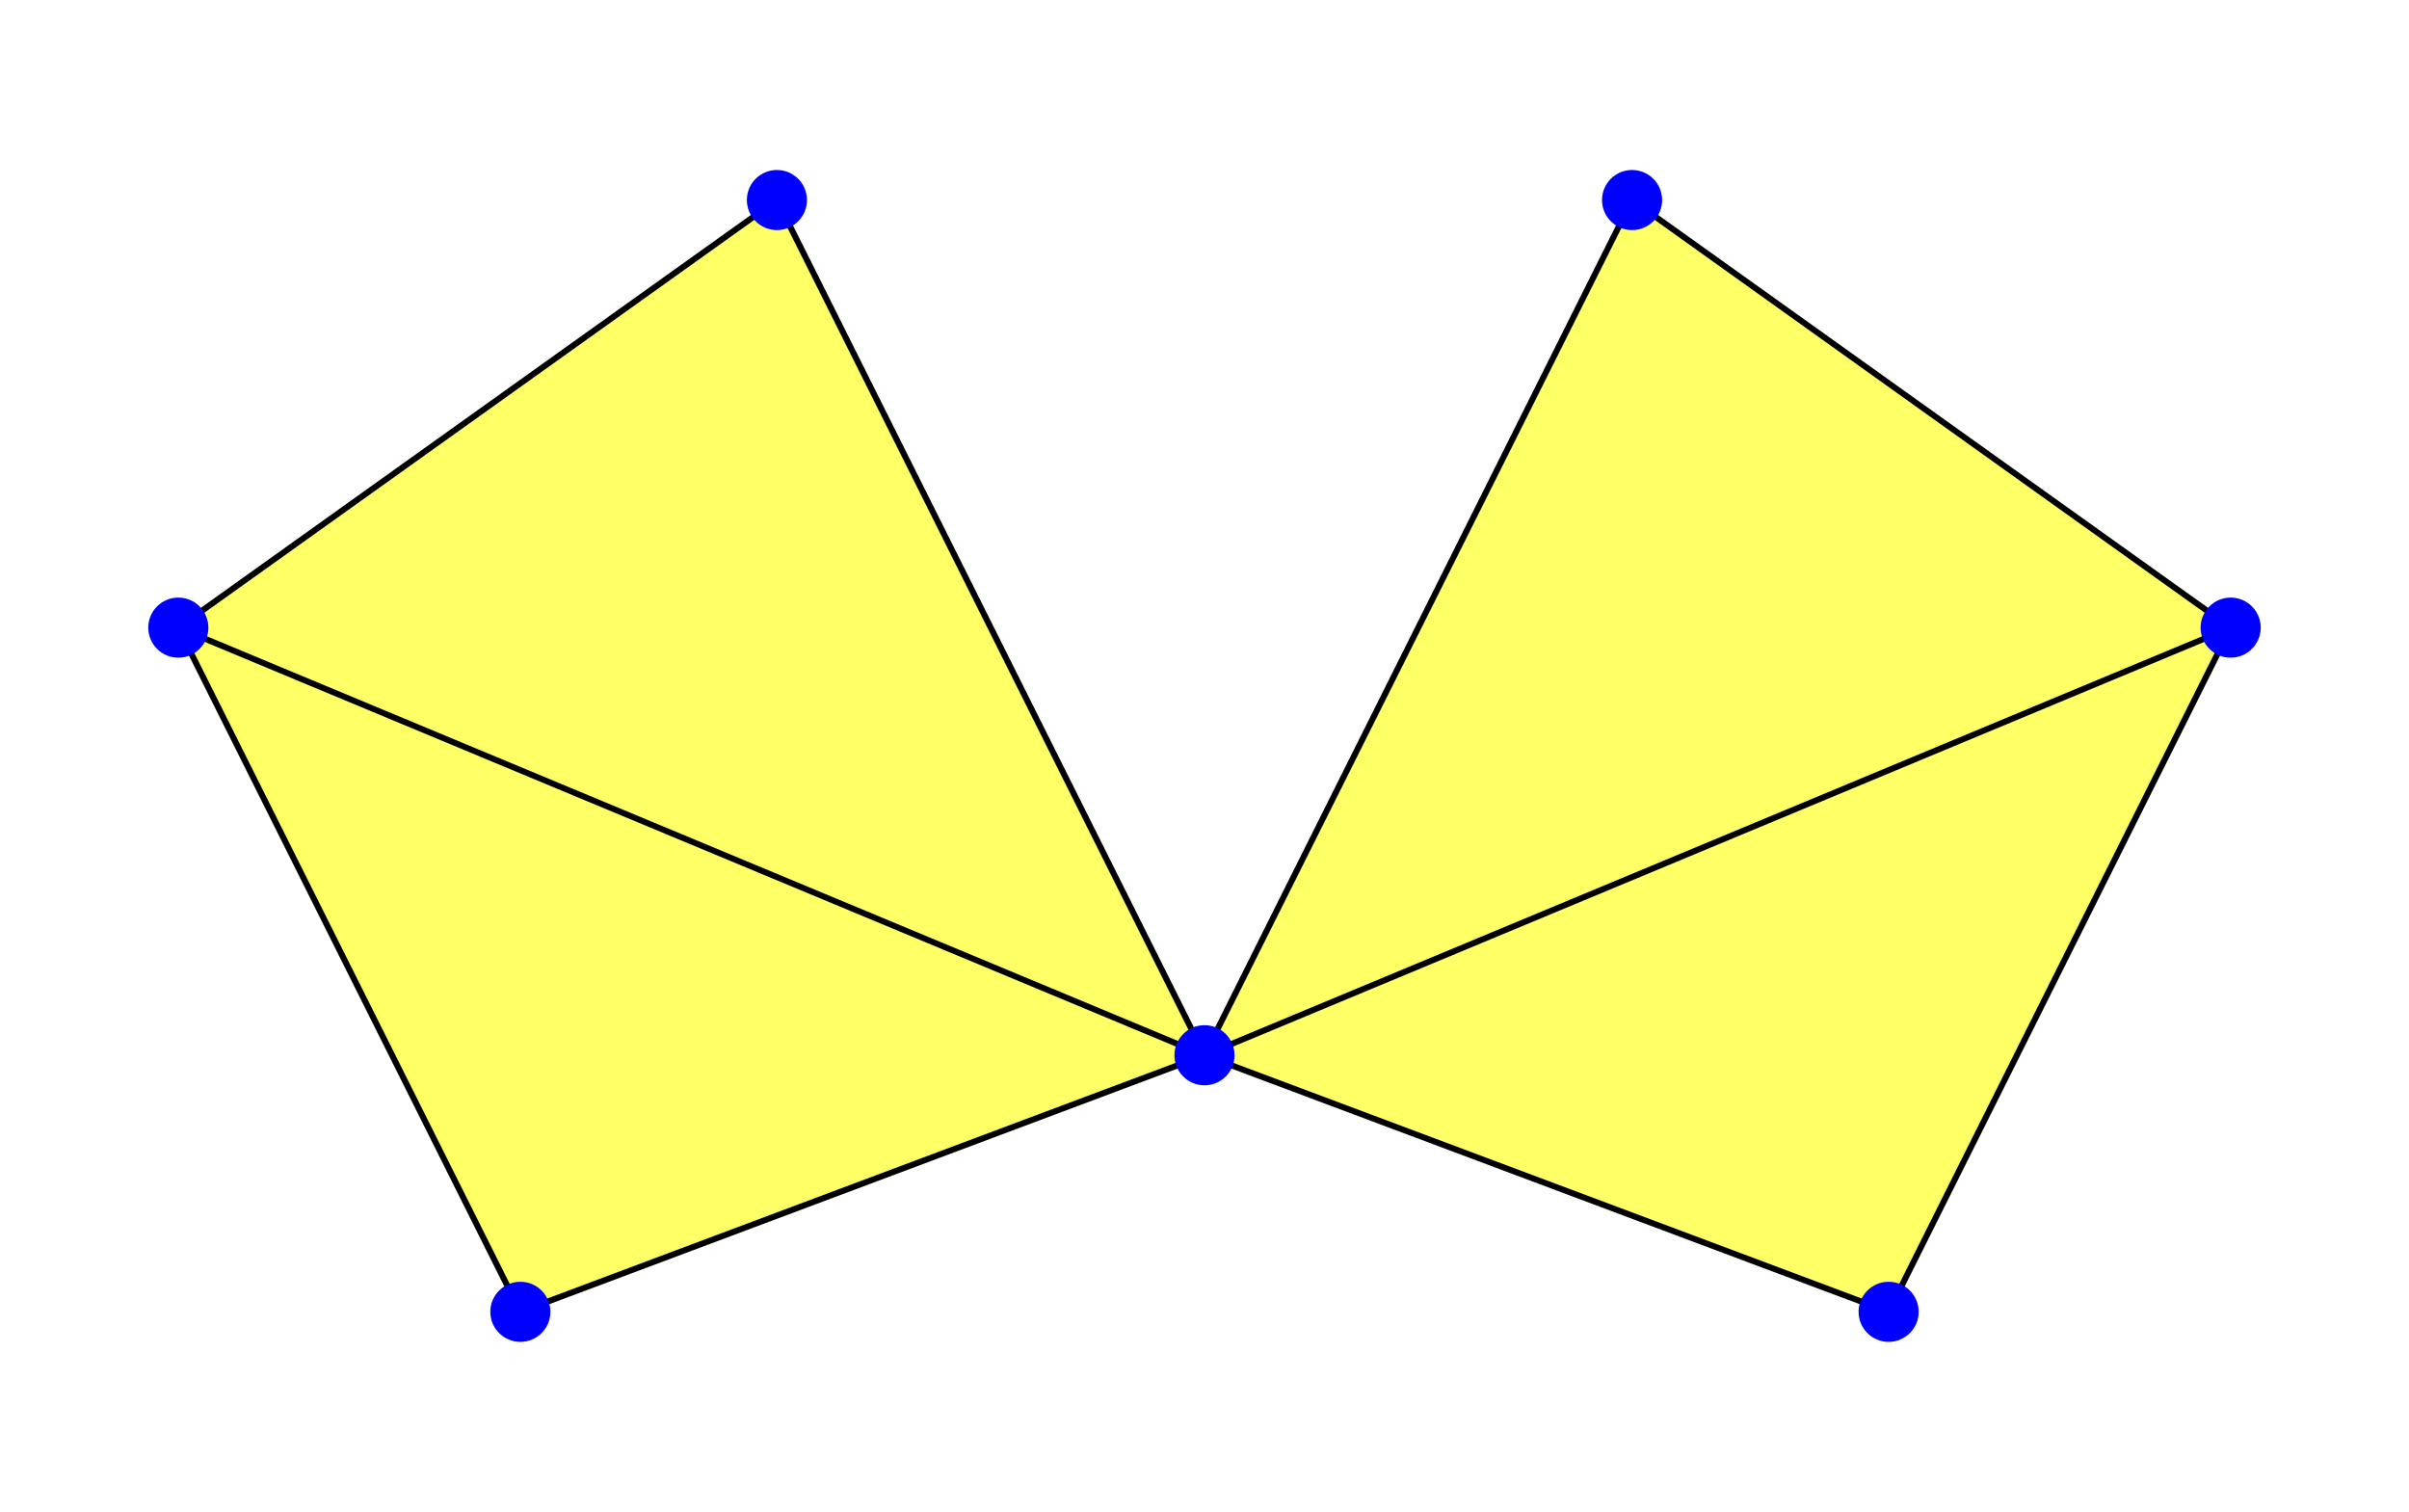
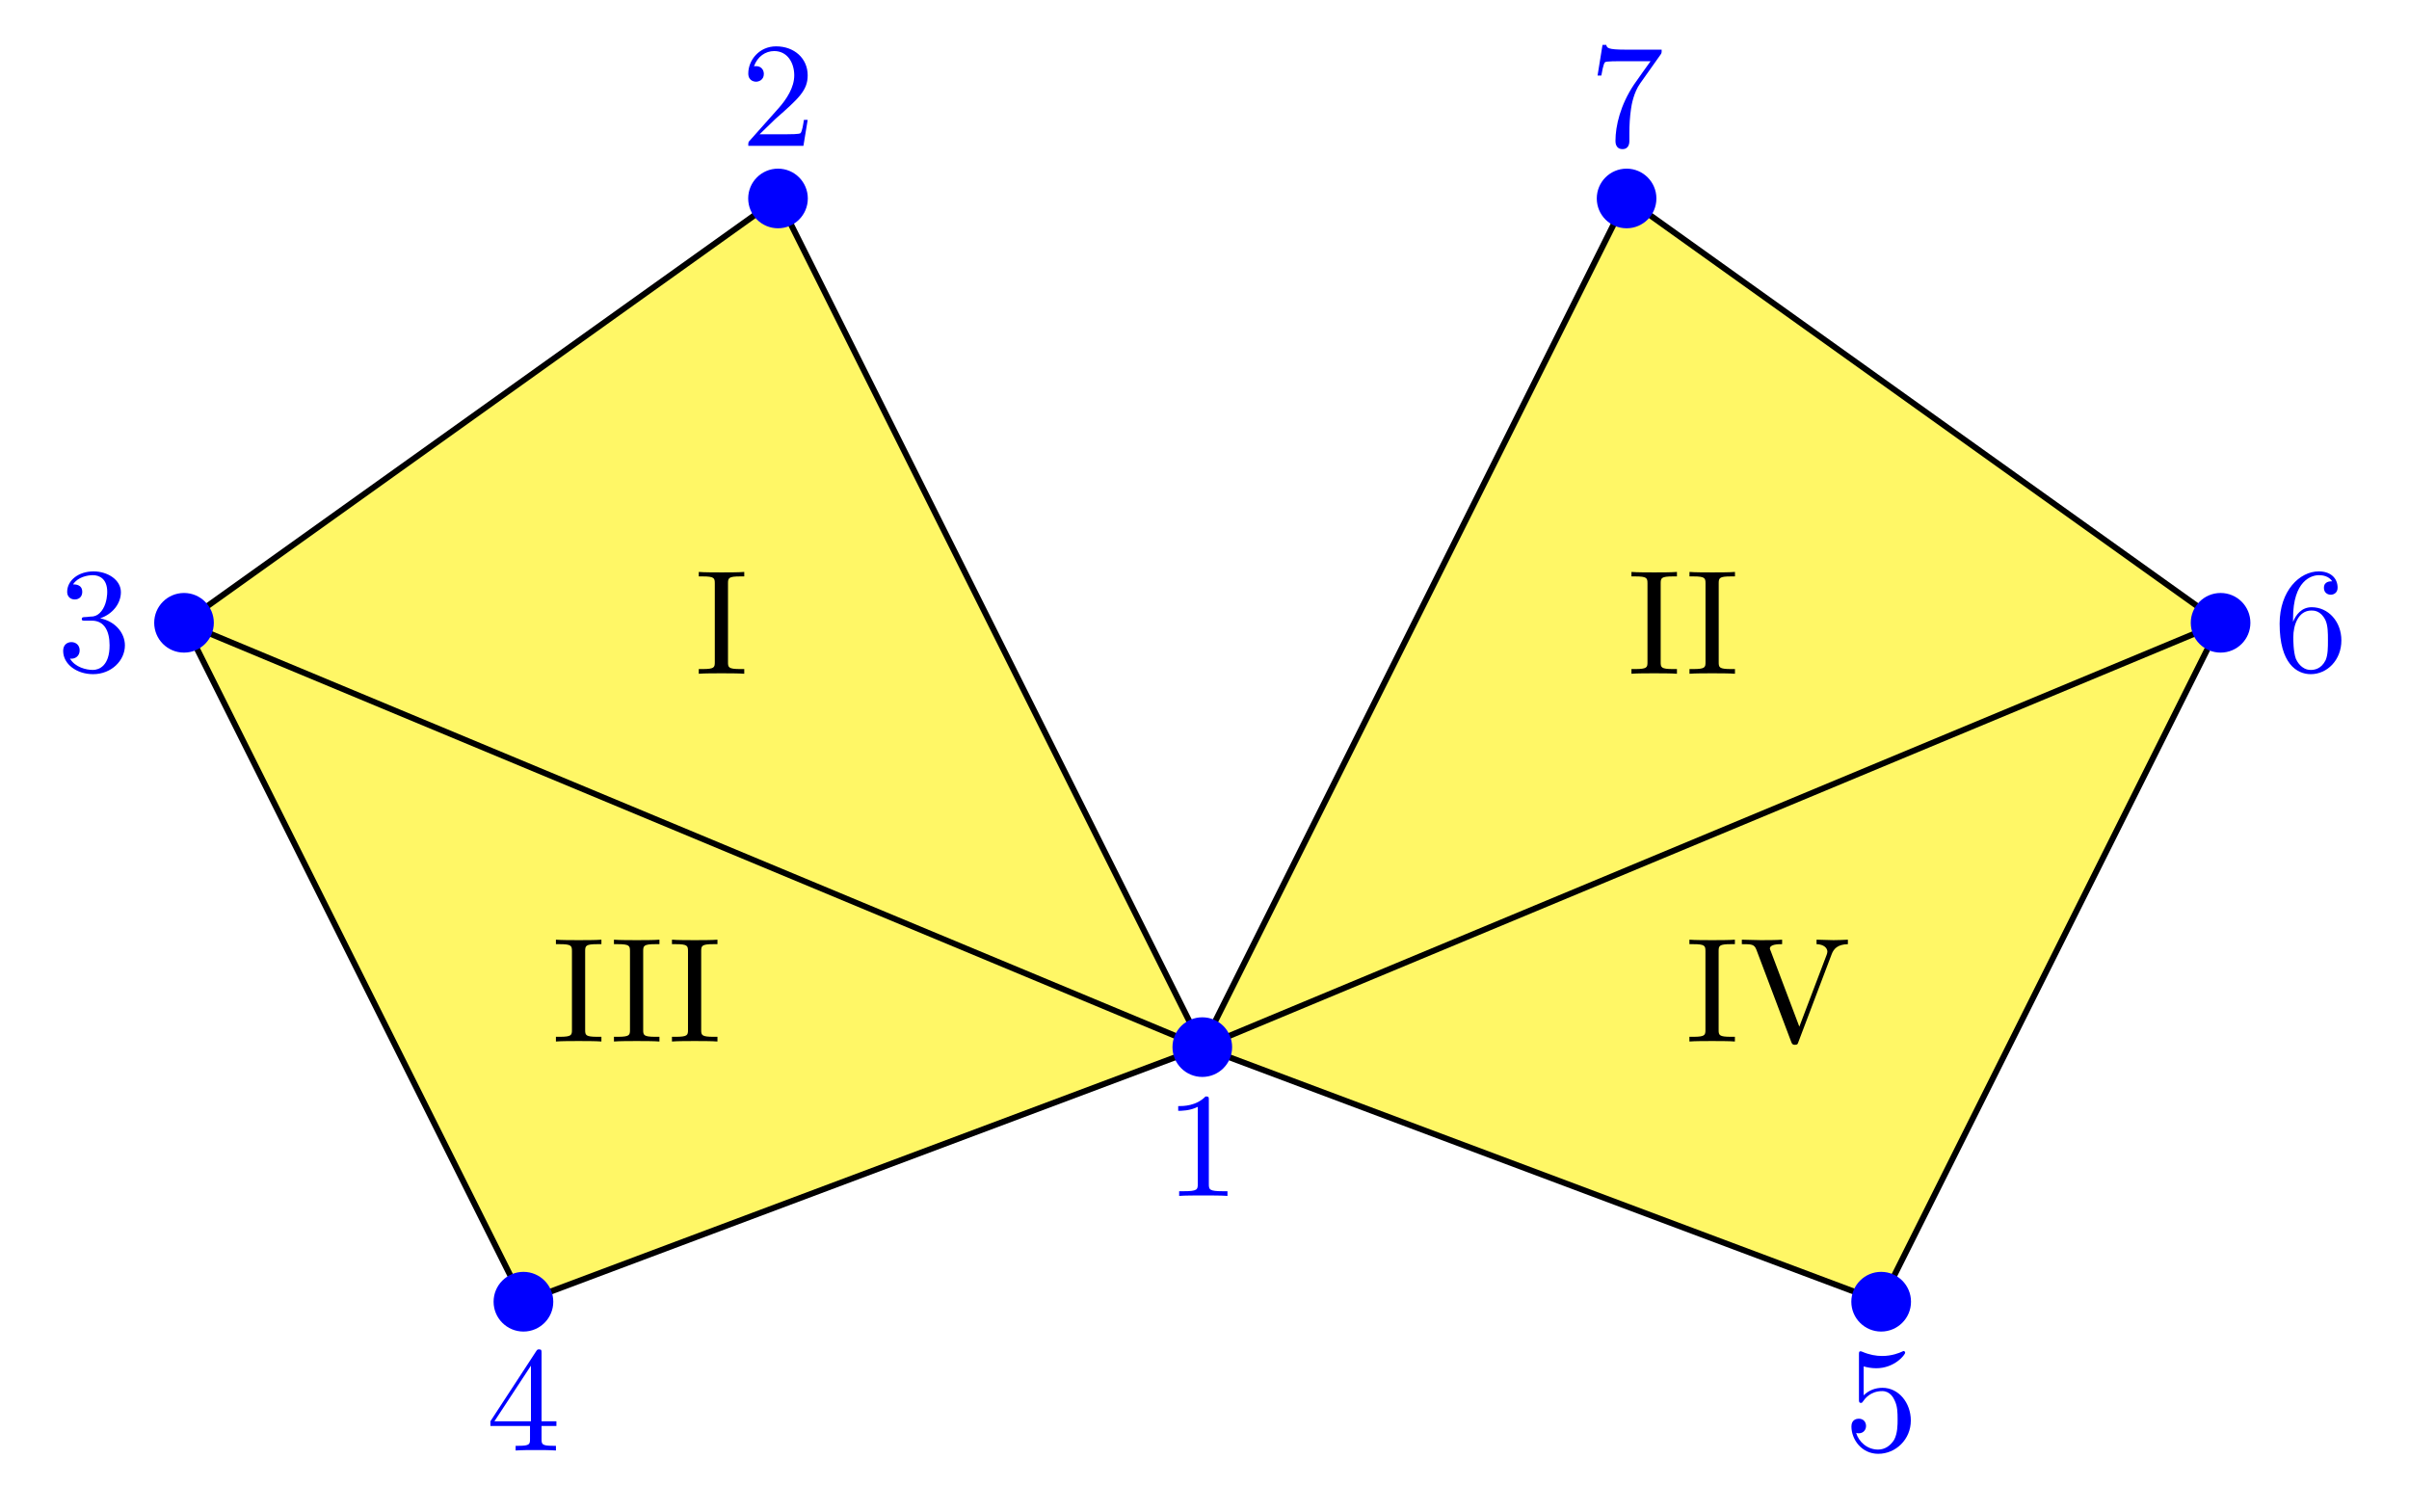
- <svg xmlns="http://www.w3.org/2000/svg" width="160.305pt" height="100.598pt" viewBox="-80.152 -30.382 160.305 100.598 ">
-   <g transform="translate(0,70.21587 ) scale(1,-1) translate(0,30.38219 )">
-     <g stroke="#000" fill="#000">
-       <g stroke-width="0.4">
-         <g fill="#ff6">
-           <g stroke-linejoin="round">
-             <g stroke="#000">
-               <path d=" M 0.0 0.0 L -45.525 -17.072 L -68.286 28.453 Z M 0.0 0.0 L -68.286 28.453 L -28.453 56.905 Z  " />
-             </g>
-           </g>
-         </g>
-         <g fill="#ff6">
-           <g stroke-linejoin="round">
-             <g stroke="#000">
-               <path d=" M 0.0 0.0 L 28.453 56.905 L 68.286 28.453 Z M 0.0 0.0 L 68.286 28.453 L 45.525 -17.072 Z  " />
-             </g>
-           </g>
-         </g>
-         <g fill="#00f">
-           <g fill="#00f">
-             <path d=" M 2.0 0.0 C 2.0 1.105 1.105 2.0 0.0 2.0 C -1.105 2.0 -2.0 1.105 -2.0 0.0 C -2.0 -1.105 -1.105 -2.0 0.0 -2.0 C 1.105 -2.0 2.0 -1.105 2.0 0.0 Z M 0.0 0.0  " stroke="none" />
-           </g>
-           <g fill="#000">
-             <text style="stroke:none" transform="scale(1,-1) translate(0.0,0)" text-anchor="middle" font-size="10">
-               <g fill="#000">
-                 <g stroke="none"> </g>
-               </g>
-             </text>
-           </g>
-         </g>
-         <g stroke="#00f" fill="#00f">
-           <g stroke="#00f" fill="#00f">
-  </g>
-           <g transform="translate(-2.5,-9.9774)">
-             <g fill="#00f">
-               <text style="stroke:none" transform="scale(1,-1) translate(2.5,0)" text-anchor="middle" font-size="10">
-                 <g fill="#00f">
-                   <g stroke="none"> 1</g>
-                 </g>
-               </text>
-             </g>
-           </g>
-         </g>
-         <g fill="#00f">
-           <g fill="#00f">
-             <path d=" M -26.453 56.905 C -26.453 58.01 -27.348 58.905 -28.453 58.905 C -29.557 58.905 -30.453 58.01 -30.453 56.905 C -30.453 55.801 -29.557 54.905 -28.453 54.905 C -27.348 54.905 -26.453 55.801 -26.453 56.905 Z M -28.453 56.905  " stroke="none" />
-           </g>
-           <g transform="translate(-28.45273,56.90549)">
-             <g fill="#000">
-               <text style="stroke:none" transform="scale(1,-1) translate(0.0,0)" text-anchor="middle" font-size="10">
-                 <g fill="#000">
-                   <g stroke="none"> </g>
-                 </g>
-               </text>
-             </g>
-           </g>
-         </g>
-         <g stroke="#00f" fill="#00f">
-           <g stroke="#00f" fill="#00f">
-  </g>
-           <g transform="translate(-30.95273,60.43846)">
-             <g fill="#00f">
-               <text style="stroke:none" transform="scale(1,-1) translate(2.5,0)" text-anchor="middle" font-size="10">
-                 <g fill="#00f">
-                   <g stroke="none"> 2</g>
-                 </g>
-               </text>
-             </g>
-           </g>
-         </g>
-         <g fill="#00f">
-           <g fill="#00f">
-             <path d=" M -66.286 28.453 C -66.286 29.557 -67.182 30.453 -68.286 30.453 C -69.391 30.453 -70.286 29.557 -70.286 28.453 C -70.286 27.348 -69.391 26.453 -68.286 26.453 C -67.182 26.453 -66.286 27.348 -66.286 28.453 Z M -68.286 28.453  " stroke="none" />
-           </g>
-           <g transform="translate(-68.2864,28.45273)">
-             <g fill="#000">
-               <text style="stroke:none" transform="scale(1,-1) translate(0.0,0)" text-anchor="middle" font-size="10">
-                 <g fill="#000">
-                   <g stroke="none"> </g>
-                 </g>
-               </text>
-             </g>
-           </g>
-         </g>
-         <g stroke="#00f" fill="#00f">
-           <g stroke="#00f" fill="#00f">
-  </g>
-           <g transform="translate(-76.81938,25.23051)">
-             <g fill="#00f">
-               <text style="stroke:none" transform="scale(1,-1) translate(2.5,0)" text-anchor="middle" font-size="10">
-                 <g fill="#00f">
-                   <g stroke="none"> 3</g>
-                 </g>
-               </text>
-             </g>
-           </g>
-         </g>
-         <g fill="#00f">
-           <g fill="#00f">
-             <path d=" M -43.525 -17.072 C -43.525 -15.967 -44.42 -15.072 -45.525 -15.072 C -46.629 -15.072 -47.525 -15.967 -47.525 -17.072 C -47.525 -18.176 -46.629 -19.072 -45.525 -19.072 C -44.42 -19.072 -43.525 -18.176 -43.525 -17.072 Z M -45.525 -17.072  " stroke="none" />
-           </g>
-           <g transform="translate(-45.52454,-17.07181)">
-             <g fill="#000">
-               <text style="stroke:none" transform="scale(1,-1) translate(0.0,0)" text-anchor="middle" font-size="10">
-                 <g fill="#000">
-                   <g stroke="none"> </g>
-                 </g>
-               </text>
-             </g>
-           </g>
-         </g>
-         <g stroke="#00f" fill="#00f">
-           <g stroke="#00f" fill="#00f">
-  </g>
-           <g transform="translate(-48.02454,-27.04921)">
-             <g fill="#00f">
-               <text style="stroke:none" transform="scale(1,-1) translate(2.5,0)" text-anchor="middle" font-size="10">
-                 <g fill="#00f">
-                   <g stroke="none"> 4</g>
-                 </g>
-               </text>
-             </g>
-           </g>
-         </g>
-         <g fill="#00f">
-           <g fill="#00f">
-             <path d=" M 47.525 -17.072 C 47.525 -15.967 46.629 -15.072 45.525 -15.072 C 44.42 -15.072 43.525 -15.967 43.525 -17.072 C 43.525 -18.176 44.42 -19.072 45.525 -19.072 C 46.629 -19.072 47.525 -18.176 47.525 -17.072 Z M 45.525 -17.072  " stroke="none" />
-           </g>
-           <g transform="translate(45.52454,-17.07181)">
-             <g fill="#000">
-               <text style="stroke:none" transform="scale(1,-1) translate(0.0,0)" text-anchor="middle" font-size="10">
-                 <g fill="#000">
-                   <g stroke="none"> </g>
-                 </g>
-               </text>
-             </g>
-           </g>
-         </g>
-         <g stroke="#00f" fill="#00f">
-           <g stroke="#00f" fill="#00f">
-  </g>
-           <g transform="translate(43.02454,-27.04921)">
-             <g fill="#00f">
-               <text style="stroke:none" transform="scale(1,-1) translate(2.5,0)" text-anchor="middle" font-size="10">
-                 <g fill="#00f">
-                   <g stroke="none"> 5</g>
-                 </g>
-               </text>
-             </g>
-           </g>
-         </g>
-         <g fill="#00f">
-           <g fill="#00f">
-             <path d=" M 70.286 28.453 C 70.286 29.557 69.391 30.453 68.286 30.453 C 67.182 30.453 66.286 29.557 66.286 28.453 C 66.286 27.348 67.182 26.453 68.286 26.453 C 69.391 26.453 70.286 27.348 70.286 28.453 Z M 68.286 28.453  " stroke="none" />
-           </g>
-           <g transform="translate(68.2864,28.45273)">
-             <g fill="#000">
-               <text style="stroke:none" transform="scale(1,-1) translate(0.0,0)" text-anchor="middle" font-size="10">
-                 <g fill="#000">
-                   <g stroke="none"> </g>
-                 </g>
-               </text>
-             </g>
-           </g>
-         </g>
-         <g stroke="#00f" fill="#00f">
-           <g stroke="#00f" fill="#00f">
-  </g>
-           <g transform="translate(71.81938,25.23051)">
-             <g fill="#00f">
-               <text style="stroke:none" transform="scale(1,-1) translate(2.5,0)" text-anchor="middle" font-size="10">
-                 <g fill="#00f">
-                   <g stroke="none"> 6</g>
-                 </g>
-               </text>
-             </g>
-           </g>
-         </g>
-         <g fill="#00f">
-           <g fill="#00f">
-             <path d=" M 30.453 56.905 C 30.453 58.01 29.557 58.905 28.453 58.905 C 27.348 58.905 26.453 58.01 26.453 56.905 C 26.453 55.801 27.348 54.905 28.453 54.905 C 29.557 54.905 30.453 55.801 30.453 56.905 Z M 28.453 56.905  " stroke="none" />
-           </g>
-           <g transform="translate(28.45273,56.90549)">
-             <g fill="#000">
-               <text style="stroke:none" transform="scale(1,-1) translate(0.0,0)" text-anchor="middle" font-size="10">
-                 <g fill="#000">
-                   <g stroke="none"> </g>
-                 </g>
-               </text>
-             </g>
-           </g>
-         </g>
-         <g stroke="#00f" fill="#00f">
-           <g stroke="#00f" fill="#00f">
-  </g>
-           <g transform="translate(25.95273,60.43846)">
-             <g fill="#00f">
-               <text style="stroke:none" transform="scale(1,-1) translate(2.5,0)" text-anchor="middle" font-size="10">
-                 <g fill="#00f">
-                   <g stroke="none"> 7</g>
-                 </g>
-               </text>
-             </g>
-           </g>
-         </g>
-         <g transform="translate(-43.63086,0.37692)">
-           <g fill="#000">
-             <text style="stroke:none" transform="scale(1,-1) translate(5.69446,0)" text-anchor="middle" font-size="10">
-               <g fill="#000">
-                 <g stroke="none"> III</g>
-               </g>
-             </text>
-           </g>
-         </g>
-         <g transform="translate(-34.05144,25.03564)">
-           <g fill="#000">
-             <text style="stroke:none" transform="scale(1,-1) translate(1.80556,0)" text-anchor="middle" font-size="10">
-               <g fill="#000">
-                 <g stroke="none"> I </g>
-               </g>
-             </text>
-           </g>
-         </g>
-         <g transform="translate(32.38084,0.37692)">
-           <g fill="#000">
-             <text style="stroke:none" transform="scale(1,-1) translate(5.55556,0)" text-anchor="middle" font-size="10">
-               <g fill="#000">
-                 <g stroke="none"> IV </g>
-               </g>
-             </text>
-           </g>
-         </g>
-         <g transform="translate(28.49588,25.03564)">
-           <g fill="#000">
-             <text style="stroke:none" transform="scale(1,-1) translate(3.75,0)" text-anchor="middle" font-size="10">
-               <g fill="#000">
-                 <g stroke="none"> II </g>
-               </g>
-             </text>
-           </g>
-         </g>
-       </g>
+ <svg xmlns="http://www.w3.org/2000/svg" xmlns:xlink="http://www.w3.org/1999/xlink" width="159.706pt" height="100.222pt" viewBox="0 0 159.706 100.222" version="1.2">
+   <defs>
+     <g>
+       <symbol overflow="visible" id="glyph0-0">
+         <path style="stroke:none;" d="" />
+       </symbol>
+       <symbol overflow="visible" id="glyph0-1">
+         <path style="stroke:none;" d="M 2.906 -6.328 C 2.906 -6.562 2.906 -6.594 2.688 -6.594 C 2.062 -5.953 1.203 -5.953 0.875 -5.953 L 0.875 -5.641 C 1.078 -5.641 1.656 -5.641 2.172 -5.906 L 2.172 -0.781 C 2.172 -0.422 2.141 -0.312 1.25 -0.312 L 0.938 -0.312 L 0.938 0 C 1.281 -0.031 2.141 -0.031 2.547 -0.031 C 2.938 -0.031 3.797 -0.031 4.141 0 L 4.141 -0.312 L 3.828 -0.312 C 2.938 -0.312 2.906 -0.422 2.906 -0.781 Z M 2.906 -6.328 " />
+       </symbol>
+       <symbol overflow="visible" id="glyph0-2">
+         <path style="stroke:none;" d="M 1.25 -0.766 L 2.297 -1.781 C 3.844 -3.141 4.438 -3.672 4.438 -4.672 C 4.438 -5.797 3.547 -6.594 2.344 -6.594 C 1.219 -6.594 0.5 -5.672 0.5 -4.797 C 0.5 -4.25 0.984 -4.25 1.016 -4.25 C 1.188 -4.25 1.531 -4.359 1.531 -4.766 C 1.531 -5.031 1.359 -5.281 1.016 -5.281 C 0.938 -5.281 0.906 -5.281 0.875 -5.266 C 1.109 -5.922 1.641 -6.281 2.219 -6.281 C 3.109 -6.281 3.547 -5.484 3.547 -4.672 C 3.547 -3.875 3.047 -3.094 2.5 -2.484 L 0.609 -0.359 C 0.5 -0.25 0.5 -0.234 0.5 0 L 4.156 0 L 4.438 -1.719 L 4.188 -1.719 C 4.141 -1.422 4.078 -0.984 3.969 -0.844 C 3.906 -0.766 3.25 -0.766 3.031 -0.766 Z M 1.25 -0.766 " />
+       </symbol>
+       <symbol overflow="visible" id="glyph0-3">
+         <path style="stroke:none;" d="M 2.875 -3.484 C 3.672 -3.75 4.25 -4.438 4.25 -5.219 C 4.25 -6.031 3.375 -6.594 2.438 -6.594 C 1.438 -6.594 0.688 -6 0.688 -5.234 C 0.688 -4.922 0.906 -4.734 1.188 -4.734 C 1.5 -4.734 1.688 -4.938 1.688 -5.234 C 1.688 -5.734 1.219 -5.734 1.078 -5.734 C 1.391 -6.219 2.031 -6.344 2.391 -6.344 C 2.797 -6.344 3.344 -6.125 3.344 -5.234 C 3.344 -5.109 3.328 -4.547 3.062 -4.109 C 2.766 -3.625 2.438 -3.594 2.188 -3.594 C 2.109 -3.578 1.875 -3.562 1.797 -3.562 C 1.719 -3.547 1.656 -3.547 1.656 -3.438 C 1.656 -3.328 1.719 -3.328 1.891 -3.328 L 2.328 -3.328 C 3.141 -3.328 3.5 -2.656 3.5 -1.688 C 3.5 -0.344 2.812 -0.062 2.391 -0.062 C 1.953 -0.062 1.219 -0.234 0.875 -0.812 C 1.219 -0.766 1.516 -0.984 1.516 -1.359 C 1.516 -1.719 1.25 -1.906 0.969 -1.906 C 0.734 -1.906 0.422 -1.766 0.422 -1.328 C 0.422 -0.438 1.328 0.219 2.406 0.219 C 3.625 0.219 4.516 -0.688 4.516 -1.688 C 4.516 -2.5 3.891 -3.281 2.875 -3.484 Z M 2.875 -3.484 " />
+       </symbol>
+       <symbol overflow="visible" id="glyph0-4">
+         <path style="stroke:none;" d="M 2.906 -1.625 L 2.906 -0.766 C 2.906 -0.422 2.891 -0.312 2.156 -0.312 L 1.953 -0.312 L 1.953 0 C 2.359 -0.031 2.875 -0.031 3.281 -0.031 C 3.703 -0.031 4.219 -0.031 4.625 0 L 4.625 -0.312 L 4.422 -0.312 C 3.688 -0.312 3.672 -0.422 3.672 -0.766 L 3.672 -1.625 L 4.656 -1.625 L 4.656 -1.938 L 3.672 -1.938 L 3.672 -6.438 C 3.672 -6.641 3.672 -6.703 3.516 -6.703 C 3.422 -6.703 3.391 -6.703 3.312 -6.578 L 0.281 -1.938 L 0.281 -1.625 Z M 2.969 -1.938 L 0.547 -1.938 L 2.969 -5.625 Z M 2.969 -1.938 " />
+       </symbol>
+       <symbol overflow="visible" id="glyph0-5">
+         <path style="stroke:none;" d="M 4.438 -1.984 C 4.438 -3.172 3.625 -4.156 2.562 -4.156 C 2.094 -4.156 1.656 -4 1.312 -3.656 L 1.312 -5.578 C 1.5 -5.516 1.828 -5.453 2.141 -5.453 C 3.359 -5.453 4.062 -6.344 4.062 -6.484 C 4.062 -6.531 4.031 -6.594 3.953 -6.594 C 3.953 -6.594 3.922 -6.594 3.875 -6.562 C 3.672 -6.469 3.188 -6.266 2.531 -6.266 C 2.141 -6.266 1.688 -6.344 1.219 -6.547 C 1.141 -6.578 1.125 -6.578 1.094 -6.578 C 1 -6.578 1 -6.5 1 -6.344 L 1 -3.406 C 1 -3.234 1 -3.156 1.141 -3.156 C 1.203 -3.156 1.219 -3.188 1.266 -3.25 C 1.375 -3.406 1.734 -3.938 2.547 -3.938 C 3.062 -3.938 3.297 -3.484 3.375 -3.297 C 3.547 -2.938 3.562 -2.547 3.562 -2.062 C 3.562 -1.719 3.562 -1.125 3.328 -0.703 C 3.078 -0.312 2.719 -0.062 2.266 -0.062 C 1.547 -0.062 0.984 -0.578 0.812 -1.172 C 0.844 -1.156 0.875 -1.141 0.984 -1.141 C 1.312 -1.141 1.469 -1.391 1.469 -1.625 C 1.469 -1.875 1.312 -2.109 0.984 -2.109 C 0.844 -2.109 0.5 -2.047 0.5 -1.594 C 0.5 -0.734 1.172 0.219 2.281 0.219 C 3.438 0.219 4.438 -0.734 4.438 -1.984 Z M 4.438 -1.984 " />
+       </symbol>
+       <symbol overflow="visible" id="glyph0-6">
+         <path style="stroke:none;" d="M 1.312 -3.25 L 1.312 -3.484 C 1.312 -5.984 2.531 -6.344 3.031 -6.344 C 3.281 -6.344 3.688 -6.281 3.906 -5.938 C 3.766 -5.938 3.359 -5.938 3.359 -5.5 C 3.359 -5.188 3.594 -5.047 3.812 -5.047 C 3.969 -5.047 4.266 -5.141 4.266 -5.516 C 4.266 -6.109 3.844 -6.594 3.016 -6.594 C 1.75 -6.594 0.422 -5.312 0.422 -3.125 C 0.422 -0.484 1.562 0.219 2.484 0.219 C 3.578 0.219 4.516 -0.719 4.516 -2.016 C 4.516 -3.281 3.641 -4.219 2.547 -4.219 C 1.875 -4.219 1.5 -3.719 1.312 -3.25 Z M 2.484 -0.062 C 1.859 -0.062 1.562 -0.656 1.5 -0.797 C 1.328 -1.266 1.328 -2.062 1.328 -2.234 C 1.328 -3 1.641 -4 2.531 -4 C 2.688 -4 3.141 -4 3.453 -3.375 C 3.625 -3.016 3.625 -2.516 3.625 -2.031 C 3.625 -1.547 3.625 -1.062 3.469 -0.703 C 3.172 -0.109 2.703 -0.062 2.484 -0.062 Z M 2.484 -0.062 " />
+       </symbol>
+       <symbol overflow="visible" id="glyph0-7">
+         <path style="stroke:none;" d="M 4.703 -6.016 C 4.797 -6.141 4.797 -6.156 4.797 -6.375 L 2.391 -6.375 C 1.188 -6.375 1.172 -6.5 1.125 -6.688 L 0.875 -6.688 L 0.547 -4.656 L 0.797 -4.656 C 0.828 -4.812 0.922 -5.438 1.047 -5.547 C 1.125 -5.609 1.891 -5.609 2.016 -5.609 L 4.062 -5.609 C 3.953 -5.453 3.172 -4.375 2.953 -4.047 C 2.062 -2.703 1.734 -1.328 1.734 -0.328 C 1.734 -0.234 1.734 0.219 2.203 0.219 C 2.656 0.219 2.656 -0.234 2.656 -0.328 L 2.656 -0.828 C 2.656 -1.375 2.688 -1.922 2.766 -2.453 C 2.797 -2.688 2.938 -3.531 3.375 -4.141 Z M 4.703 -6.016 " />
+       </symbol>
+       <symbol overflow="visible" id="glyph0-8">
+         <path style="stroke:none;" d="M 2.219 -5.984 C 2.219 -6.344 2.25 -6.453 3.031 -6.453 L 3.297 -6.453 L 3.297 -6.75 C 2.953 -6.719 2.172 -6.719 1.797 -6.719 C 1.406 -6.719 0.625 -6.719 0.281 -6.75 L 0.281 -6.453 L 0.531 -6.453 C 1.312 -6.453 1.344 -6.344 1.344 -5.984 L 1.344 -0.766 C 1.344 -0.422 1.312 -0.312 0.531 -0.312 L 0.281 -0.312 L 0.281 0 C 0.625 -0.031 1.406 -0.031 1.781 -0.031 C 2.172 -0.031 2.953 -0.031 3.297 0 L 3.297 -0.312 L 3.031 -0.312 C 2.25 -0.312 2.219 -0.422 2.219 -0.766 Z M 2.219 -5.984 " />
+       </symbol>
+       <symbol overflow="visible" id="glyph0-9">
+         <path style="stroke:none;" d="M 6.141 -5.781 C 6.281 -6.156 6.547 -6.438 7.219 -6.453 L 7.219 -6.75 C 6.906 -6.734 6.516 -6.719 6.266 -6.719 C 5.969 -6.719 5.391 -6.75 5.141 -6.75 L 5.141 -6.453 C 5.641 -6.438 5.859 -6.188 5.859 -5.953 C 5.859 -5.875 5.828 -5.812 5.812 -5.75 L 4 -0.984 L 2.109 -5.984 C 2.047 -6.125 2.047 -6.141 2.047 -6.156 C 2.047 -6.453 2.609 -6.453 2.859 -6.453 L 2.859 -6.75 C 2.5 -6.719 1.812 -6.719 1.438 -6.719 C 0.969 -6.719 0.547 -6.75 0.188 -6.75 L 0.188 -6.453 C 0.828 -6.453 1.016 -6.453 1.156 -6.078 L 3.453 0 C 3.516 0.188 3.578 0.219 3.703 0.219 C 3.875 0.219 3.891 0.172 3.938 0.031 Z M 6.141 -5.781 " />
+       </symbol>
+     </g>
+   </defs>
+   <g id="surface1">
+     <path style="fill-rule:nonzero;fill:rgb(100%,96.939%,40.001%);fill-opacity:1;stroke-width:0.399;stroke-linecap:butt;stroke-linejoin:round;stroke:rgb(0%,0%,0%);stroke-opacity:1;stroke-miterlimit:10;" d="M -0 0 L -45.353 -17.01 L -68.032 28.347 Z M -0 0 L -68.032 28.347 L -28.347 56.695 Z M -0 0 " transform="matrix(0.992297,0,0,-0.992297,79.70713,69.41415)" />
+     <path style="fill-rule:nonzero;fill:rgb(100%,96.939%,40.001%);fill-opacity:1;stroke-width:0.399;stroke-linecap:butt;stroke-linejoin:round;stroke:rgb(0%,0%,0%);stroke-opacity:1;stroke-miterlimit:10;" d="M -0 0 L 28.347 56.695 L 68.032 28.347 Z M -0 0 L 68.032 28.347 L 45.353 -17.01 Z M -0 0 " transform="matrix(0.992297,0,0,-0.992297,79.70713,69.41415)" />
+     <path style=" stroke:none;fill-rule:nonzero;fill:rgb(0%,0%,100%);fill-opacity:1;" d="M 81.684 69.414 C 81.684 68.32 80.801 67.438 79.707 67.438 C 78.613 67.438 77.73 68.32 77.73 69.414 C 77.73 70.508 78.613 71.391 79.707 71.391 C 80.801 71.391 81.684 70.508 81.684 69.414 Z M 81.684 69.414 " />
+     <g style="fill:rgb(0%,0%,100%);fill-opacity:1;">
+       <use xlink:href="#glyph0-1" x="77.235" y="79.278" />
+     </g>
+     <path style=" stroke:none;fill-rule:nonzero;fill:rgb(0%,0%,100%);fill-opacity:1;" d="M 53.555 13.156 C 53.555 12.066 52.672 11.18 51.578 11.18 C 50.488 11.18 49.602 12.066 49.602 13.156 C 49.602 14.25 50.488 15.133 51.578 15.133 C 52.672 15.133 53.555 14.25 53.555 13.156 Z M 53.555 13.156 " />
+     <g style="fill:rgb(0%,0%,100%);fill-opacity:1;">
+       <use xlink:href="#glyph0-2" x="49.108" y="9.666" />
+     </g>
+     <path style=" stroke:none;fill-rule:nonzero;fill:rgb(0%,0%,100%);fill-opacity:1;" d="M 14.176 41.285 C 14.176 40.195 13.289 39.309 12.199 39.309 C 11.105 39.309 10.223 40.195 10.223 41.285 C 10.223 42.379 11.105 43.262 12.199 43.262 C 13.289 43.262 14.176 42.379 14.176 41.285 Z M 14.176 41.285 " />
+     <g style="fill:rgb(0%,0%,100%);fill-opacity:1;">
+       <use xlink:href="#glyph0-3" x="3.765" y="44.472" />
+     </g>
+     <path style=" stroke:none;fill-rule:nonzero;fill:rgb(0%,0%,100%);fill-opacity:1;" d="M 36.68 86.293 C 36.68 85.199 35.793 84.312 34.703 84.312 C 33.609 84.312 32.723 85.199 32.723 86.293 C 32.723 87.383 33.609 88.27 34.703 88.27 C 35.793 88.27 36.68 87.383 36.68 86.293 Z M 36.68 86.293 " />
+     <g style="fill:rgb(0%,0%,100%);fill-opacity:1;">
+       <use xlink:href="#glyph0-4" x="32.231" y="96.155" />
+     </g>
+     <path style=" stroke:none;fill-rule:nonzero;fill:rgb(0%,0%,100%);fill-opacity:1;" d="M 126.691 86.293 C 126.691 85.199 125.805 84.312 124.711 84.312 C 123.621 84.312 122.734 85.199 122.734 86.293 C 122.734 87.383 123.621 88.27 124.711 88.27 C 125.805 88.27 126.691 87.383 126.691 86.293 Z M 126.691 86.293 " />
+     <g style="fill:rgb(0%,0%,100%);fill-opacity:1;">
+       <use xlink:href="#glyph0-5" x="122.241" y="96.155" />
+     </g>
+     <path style=" stroke:none;fill-rule:nonzero;fill:rgb(0%,0%,100%);fill-opacity:1;" d="M 149.191 41.285 C 149.191 40.195 148.309 39.309 147.215 39.309 C 146.125 39.309 145.238 40.195 145.238 41.285 C 145.238 42.379 146.125 43.262 147.215 43.262 C 148.309 43.262 149.191 42.379 149.191 41.285 Z M 149.191 41.285 " />
+     <g style="fill:rgb(0%,0%,100%);fill-opacity:1;">
+       <use xlink:href="#glyph0-6" x="150.707" y="44.472" />
+     </g>
+     <path style=" stroke:none;fill-rule:nonzero;fill:rgb(0%,0%,100%);fill-opacity:1;" d="M 109.812 13.156 C 109.812 12.066 108.926 11.18 107.836 11.18 C 106.742 11.18 105.859 12.066 105.859 13.156 C 105.859 14.25 106.742 15.133 107.836 15.133 C 108.926 15.133 109.812 14.25 109.812 13.156 Z M 109.812 13.156 " />
+     <g style="fill:rgb(0%,0%,100%);fill-opacity:1;">
+       <use xlink:href="#glyph0-7" x="105.364" y="9.666" />
+     </g>
+     <g style="fill:rgb(0%,0%,0%);fill-opacity:1;">
+       <use xlink:href="#glyph0-8" x="36.574" y="69.042" />
+     </g>
+     <g style="fill:rgb(0%,0%,0%);fill-opacity:1;">
+       <use xlink:href="#glyph0-8" x="40.421" y="69.042" />
+     </g>
+     <g style="fill:rgb(0%,0%,0%);fill-opacity:1;">
+       <use xlink:href="#glyph0-8" x="44.267" y="69.042" />
+     </g>
+     <g style="fill:rgb(0%,0%,0%);fill-opacity:1;">
+       <use xlink:href="#glyph0-8" x="46.044" y="44.664" />
+     </g>
+     <g style="fill:rgb(0%,0%,0%);fill-opacity:1;">
+       <use xlink:href="#glyph0-8" x="111.719" y="69.042" />
+       <use xlink:href="#glyph0-9" x="115.288" y="69.042" />
+     </g>
+     <g style="fill:rgb(0%,0%,0%);fill-opacity:1;">
+       <use xlink:href="#glyph0-8" x="107.877" y="44.664" />
+     </g>
+     <g style="fill:rgb(0%,0%,0%);fill-opacity:1;">
+       <use xlink:href="#glyph0-8" x="111.724" y="44.664" />
    </g>
  </g>
</svg>
